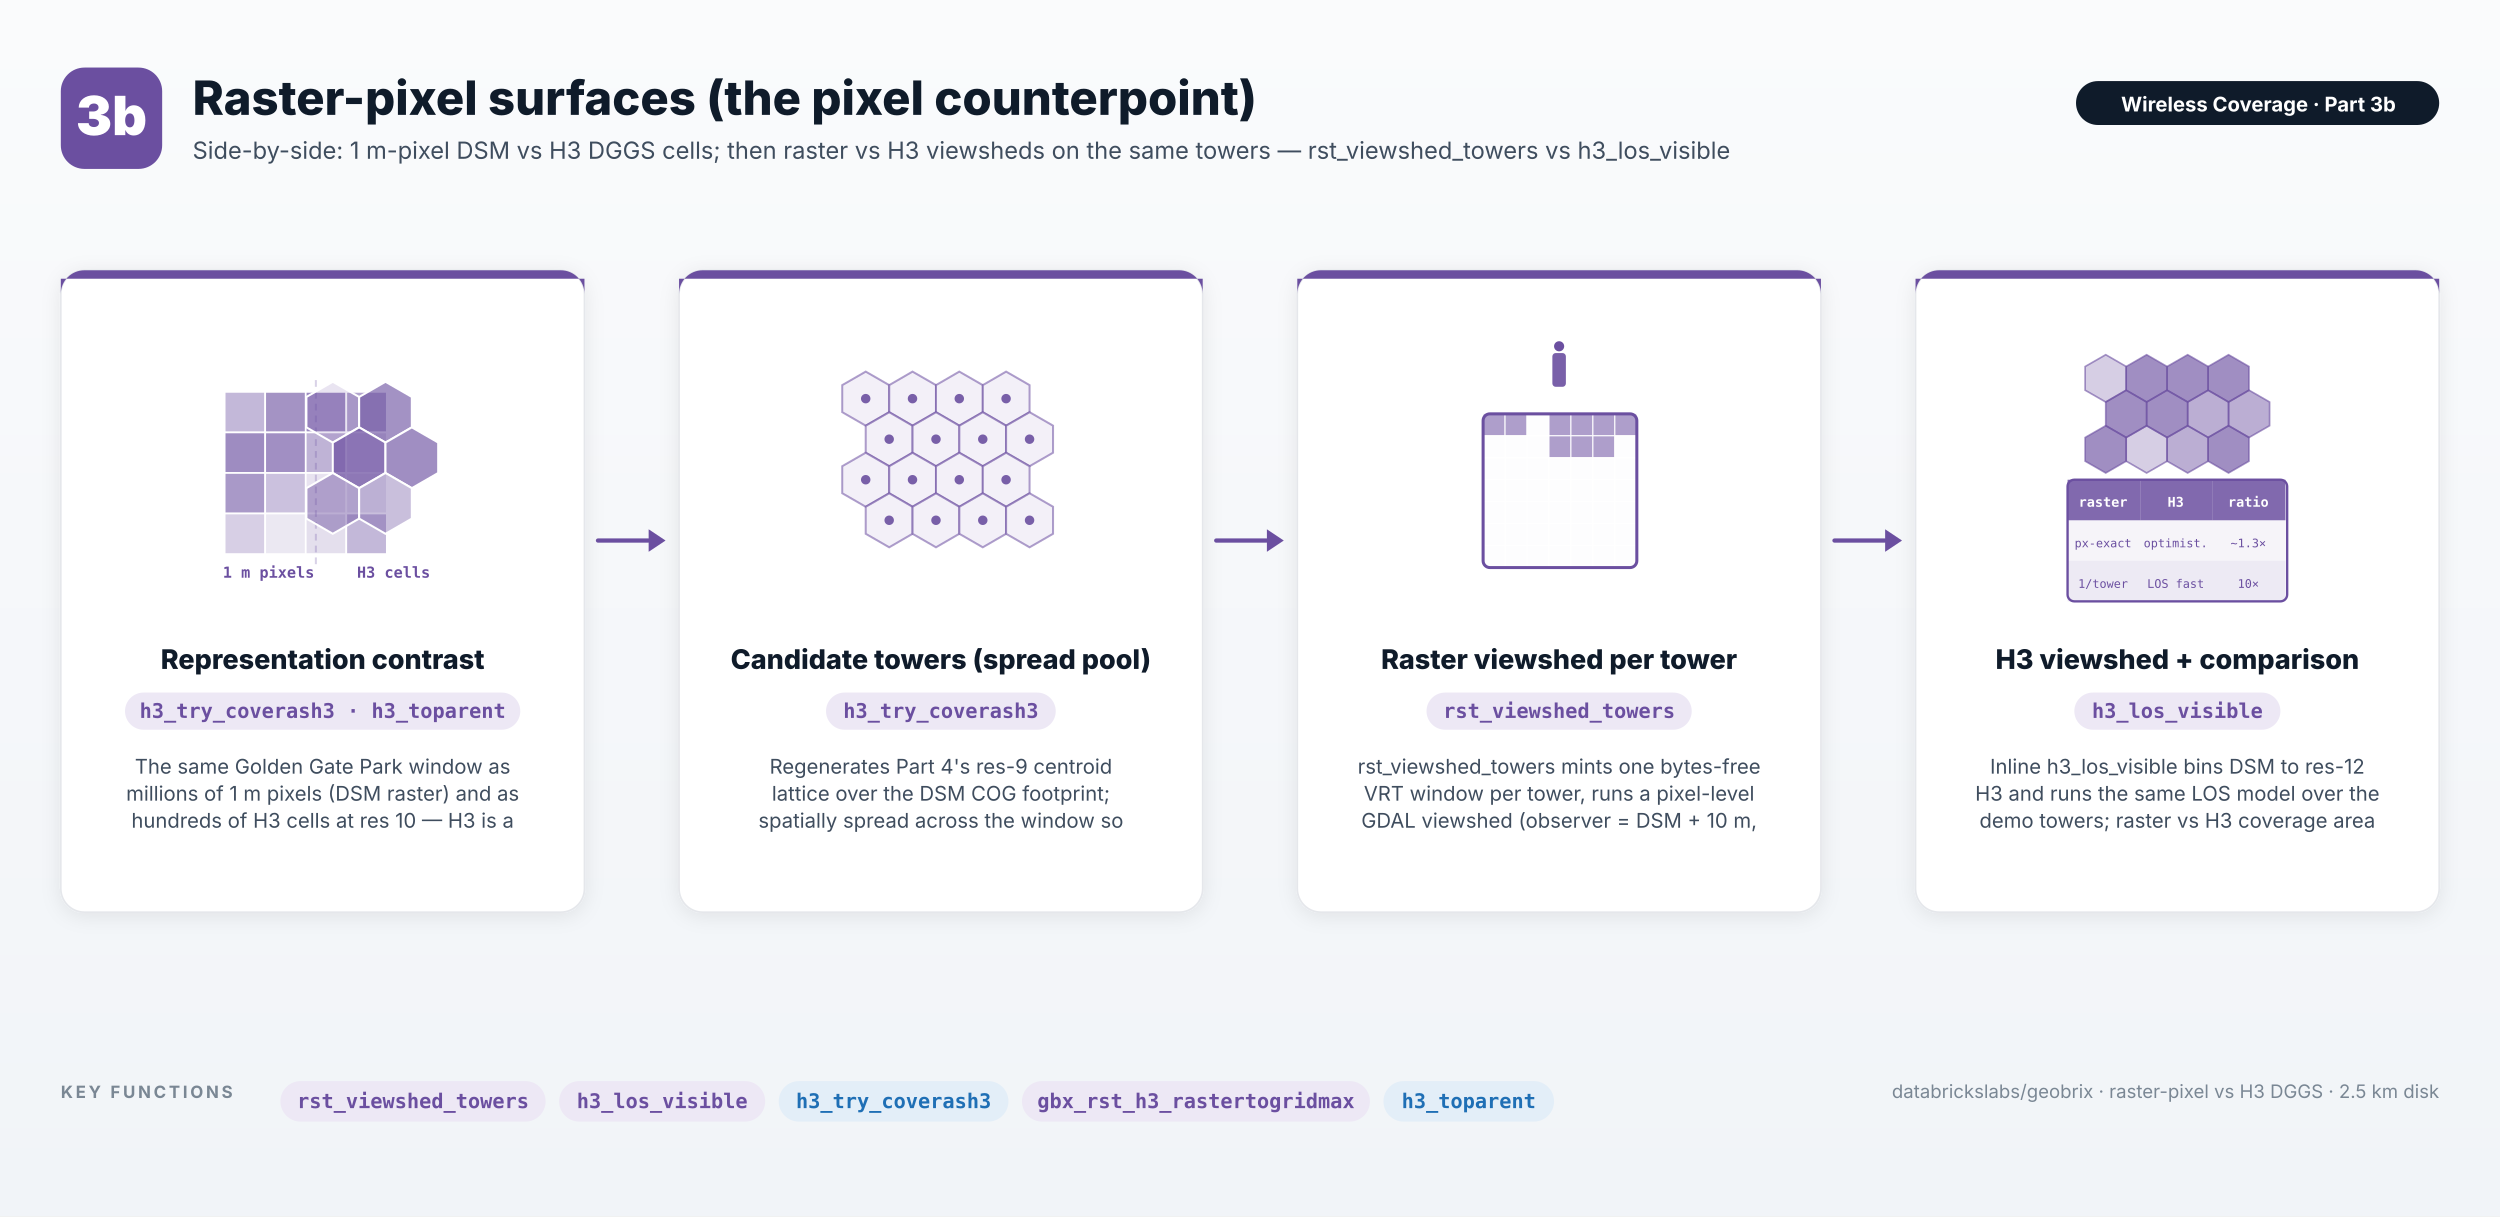
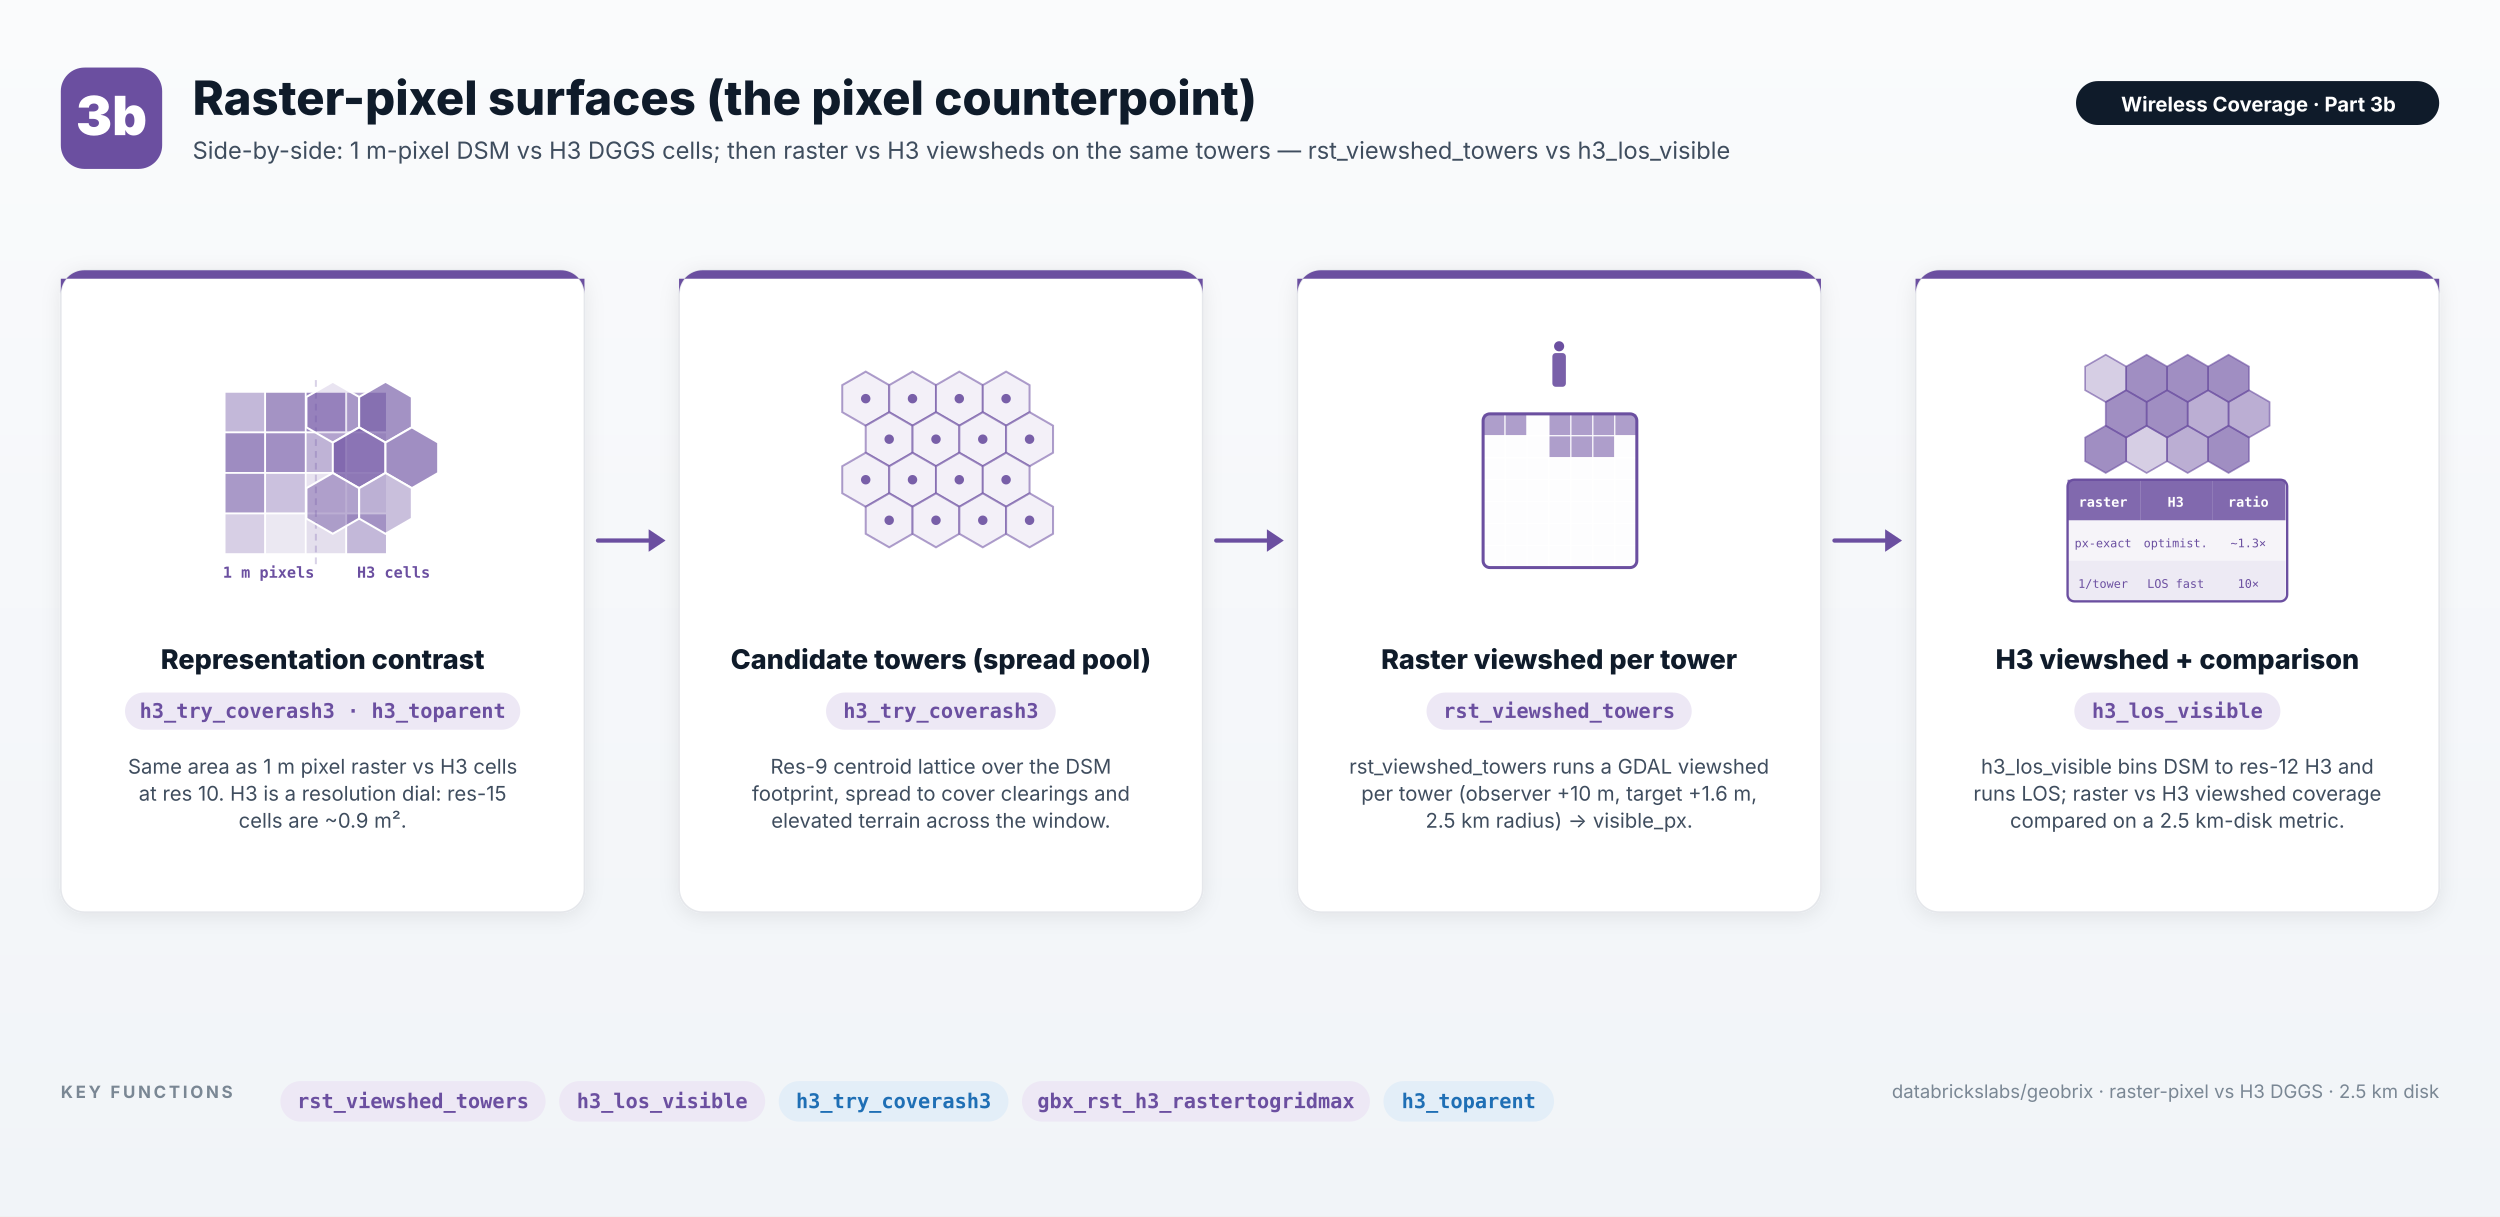
<svg xmlns="http://www.w3.org/2000/svg" viewBox="0 0 1480 720" width="1480" height="720" style="font-family: Inter,-apple-system,system-ui,sans-serif;">
  <defs>
    <filter id="card-shadow" x="-5%" y="-5%" width="110%" height="115%">
      <feDropShadow dx="0" dy="2" stdDeviation="6" flood-color="#0F1B2A" flood-opacity="0.08" />
    </filter>
    <linearGradient id="bg" x1="0" y1="0" x2="0" y2="1">
      <stop offset="0" stop-color="#FAFBFC" />
      <stop offset="1" stop-color="#F1F4F8" />
    </linearGradient>
  </defs>
  <rect x="0" y="0" width="1480" height="720" fill="url(#bg)" />
  <rect x="36" y="40" rx="14" ry="14" width="60" height="60" fill="#6B4FA0" />
  <text x="66" y="80" text-anchor="middle" font-family="Inter,-apple-system,system-ui,sans-serif" font-size="32" font-weight="900" fill="#FFFFFF">3b</text>
  <text x="114" y="68" font-family="Inter, -apple-system, system-ui, sans-serif" font-size="28" font-weight="800" fill="#0F1B2A" text-anchor="start">Raster-pixel surfaces (the pixel counterpoint)</text>
  <text x="114" y="94" font-family="Inter, -apple-system, system-ui, sans-serif" font-size="14" font-weight="400" fill="#3F4D5E" text-anchor="start">Side-by-side: 1 m-pixel DSM vs H3 DGGS cells; then raster vs H3 viewsheds on the same towers — rst_viewshed_towers vs h3_los_visible</text>
  <rect x="1229" y="48" rx="13" ry="13" width="215" height="26" fill="#0F1B2A" />
  <text x="1337" y="66" text-anchor="middle" font-family="Inter,-apple-system,system-ui,sans-serif" font-size="12" font-weight="700" fill="#FFFFFF">Wireless Coverage  ·  Part 3b</text>
  <rect x="36" y="160" rx="14" ry="14" width="310" height="380" fill="#FFFFFF" stroke="#E5E7EB" stroke-width="1" filter="url(#card-shadow)" />
  <path d="M 36 174 A 14 14 0 0 1 50 160 H 332 A 14 14 0 0 1 346 174 V 165 H 36 Z" fill="#6B4FA0" />
  <rect x="133.0" y="232" width="24" height="24" fill="#6B4FA0" fill-opacity="0.40" stroke="white" stroke-width="1" />
  <rect x="157.0" y="232" width="24" height="24" fill="#6B4FA0" fill-opacity="0.61" stroke="white" stroke-width="1" />
  <rect x="181.0" y="232" width="24" height="24" fill="#6B4FA0" fill-opacity="0.66" stroke="white" stroke-width="1" />
  <rect x="205.0" y="232" width="24" height="24" fill="#6B4FA0" fill-opacity="0.51" stroke="white" stroke-width="1" />
  <rect x="133.0" y="256" width="24" height="24" fill="#6B4FA0" fill-opacity="0.65" stroke="white" stroke-width="1" />
  <rect x="157.0" y="256" width="24" height="24" fill="#6B4FA0" fill-opacity="0.63" stroke="white" stroke-width="1" />
  <rect x="181.0" y="256" width="24" height="24" fill="#6B4FA0" fill-opacity="0.43" stroke="white" stroke-width="1" />
  <rect x="205.0" y="256" width="24" height="24" fill="#6B4FA0" fill-opacity="0.21" stroke="white" stroke-width="1" />
  <rect x="133.0" y="280" width="24" height="24" fill="#6B4FA0" fill-opacity="0.58" stroke="white" stroke-width="1" />
  <rect x="157.0" y="280" width="24" height="24" fill="#6B4FA0" fill-opacity="0.35" stroke="white" stroke-width="1" />
  <rect x="181.0" y="280" width="24" height="24" fill="#6B4FA0" fill-opacity="0.16" stroke="white" stroke-width="1" />
  <rect x="205.0" y="280" width="24" height="24" fill="#6B4FA0" fill-opacity="0.14" stroke="white" stroke-width="1" />
  <rect x="133.0" y="304" width="24" height="24" fill="#6B4FA0" fill-opacity="0.27" stroke="white" stroke-width="1" />
  <rect x="157.0" y="304" width="24" height="24" fill="#6B4FA0" fill-opacity="0.13" stroke="white" stroke-width="1" />
  <rect x="181.0" y="304" width="24" height="24" fill="#6B4FA0" fill-opacity="0.18" stroke="white" stroke-width="1" />
  <rect x="205.0" y="304" width="24" height="24" fill="#6B4FA0" fill-opacity="0.40" stroke="white" stroke-width="1" />
  <text x="159.0" y="342" text-anchor="middle" font-family="ui-monospace,Menlo,monospace" font-size="9" font-weight="700" fill="#6B4FA0">1 m pixels</text>
  <line x1="187.0" y1="225" x2="187.0" y2="335" stroke="#6B4FA0" stroke-opacity="0.25" stroke-width="1.2" stroke-dasharray="4 3" />
  <polygon points="197.0,226.0 212.6,235.0 212.6,253.0 197.0,262.0 181.4,253.0 181.4,235.0" fill="#6B4FA0" fill-opacity="0.15" stroke="white" stroke-width="1.2" />
  <polygon points="228.2,226.0 243.8,235.0 243.8,253.0 228.2,262.0 212.6,253.0 212.6,235.0" fill="#6B4FA0" fill-opacity="0.62" stroke="white" stroke-width="1.2" />
  <polygon points="212.6,253.0 228.2,262.0 228.2,280.0 212.6,289.0 197.0,280.0 197.0,262.0" fill="#6B4FA0" fill-opacity="0.73" stroke="white" stroke-width="1.2" />
  <polygon points="243.8,253.0 259.4,262.0 259.4,280.0 243.8,289.0 228.2,280.0 228.2,262.0" fill="#6B4FA0" fill-opacity="0.64" stroke="white" stroke-width="1.2" />
  <polygon points="197.0,280.0 212.6,289.0 212.6,307.0 197.0,316.0 181.4,307.0 181.4,289.0" fill="#6B4FA0" fill-opacity="0.46" stroke="white" stroke-width="1.2" />
  <polygon points="228.2,280.0 243.8,289.0 243.8,307.0 228.2,316.0 212.6,307.0 212.6,289.0" fill="#6B4FA0" fill-opacity="0.36" stroke="white" stroke-width="1.2" />
  <text x="233.0" y="342" text-anchor="middle" font-family="ui-monospace,Menlo,monospace" font-size="9" font-weight="700" fill="#6B4FA0">H3 cells</text>
  <text x="191.0" y="396" font-family="Inter, -apple-system, system-ui, sans-serif" font-size="16" font-weight="800" fill="#0F1B2A" text-anchor="middle">Representation contrast</text>
  <g transform="translate(74.0, 410)">
    <rect x="0" y="0" rx="11" ry="11" width="234" height="22" fill="#EDE8F5" />
    <text x="117.0" y="15.0" text-anchor="middle" font-family="ui-monospace, SFMono-Regular, Menlo, Consolas, monospace" font-size="12" font-weight="700" fill="#6B4FA0">h3_try_coverash3 · h3_toparent</text>
  </g>
-   <text x="191.0" y="458" text-anchor="middle" font-family="Inter, sans-serif" font-size="12" fill="#3F4D5E">The same Golden Gate Park window as</text>
-   <text x="191.0" y="474" text-anchor="middle" font-family="Inter, sans-serif" font-size="12" fill="#3F4D5E">millions of 1 m pixels (DSM raster) and as</text>
-   <text x="191.0" y="490" text-anchor="middle" font-family="Inter, sans-serif" font-size="12" fill="#3F4D5E">hundreds of H3 cells at res 10 — H3 is a</text>
+   <text x="191.0" y="458" text-anchor="middle" font-family="Inter, sans-serif" font-size="12" fill="#3F4D5E">Same area as 1 m pixel raster vs H3 cells</text>
+   <text x="191.0" y="474" text-anchor="middle" font-family="Inter, sans-serif" font-size="12" fill="#3F4D5E">at res 10. H3 is a resolution dial: res-15</text>
+   <text x="191.0" y="490" text-anchor="middle" font-family="Inter, sans-serif" font-size="12" fill="#3F4D5E">cells are ~0.9 m².</text>
  <line x1="354" y1="320.0" x2="384" y2="320.0" stroke="#6B4FA0" stroke-width="2.5" stroke-linecap="round" />
  <polygon points="394,320.0 384,313.333 384,326.667" fill="#6B4FA0" />
  <rect x="402" y="160" rx="14" ry="14" width="310" height="380" fill="#FFFFFF" stroke="#E5E7EB" stroke-width="1" filter="url(#card-shadow)" />
  <path d="M 402 174 A 14 14 0 0 1 416 160 H 698 A 14 14 0 0 1 712 174 V 165 H 402 Z" fill="#6B4FA0" />
  <polygon points="512.5,220.0 526.4,228.0 526.4,244.0 512.5,252.0 498.6,244.0 498.6,228.0" fill="#EDE8F5" fill-opacity="0.65" stroke="#6B4FA0" stroke-width="1.2" stroke-opacity="0.55" />
  <circle cx="512.5" cy="236.0" r="2.8" fill="#6B4FA0" fill-opacity="0.9" />
  <polygon points="540.2,220.0 554.1,228.0 554.1,244.0 540.2,252.0 526.4,244.0 526.4,228.0" fill="#EDE8F5" fill-opacity="0.65" stroke="#6B4FA0" stroke-width="1.2" stroke-opacity="0.55" />
  <circle cx="540.2" cy="236.0" r="2.8" fill="#6B4FA0" fill-opacity="0.9" />
  <polygon points="567.9,220.0 581.8,228.0 581.8,244.0 567.9,252.0 554.1,244.0 554.1,228.0" fill="#EDE8F5" fill-opacity="0.65" stroke="#6B4FA0" stroke-width="1.2" stroke-opacity="0.55" />
  <circle cx="567.9" cy="236.0" r="2.8" fill="#6B4FA0" fill-opacity="0.9" />
  <polygon points="595.6,220.0 609.5,228.0 609.5,244.0 595.6,252.0 581.8,244.0 581.8,228.0" fill="#EDE8F5" fill-opacity="0.65" stroke="#6B4FA0" stroke-width="1.2" stroke-opacity="0.55" />
  <circle cx="595.6" cy="236.0" r="2.8" fill="#6B4FA0" fill-opacity="0.9" />
  <polygon points="526.4,244.0 540.2,252.0 540.2,268.0 526.4,276.0 512.5,268.0 512.5,252.0" fill="#EDE8F5" fill-opacity="0.65" stroke="#6B4FA0" stroke-width="1.2" stroke-opacity="0.55" />
  <circle cx="526.4" cy="260.0" r="2.8" fill="#6B4FA0" fill-opacity="0.9" />
  <polygon points="554.1,244.0 567.9,252.0 567.9,268.0 554.1,276.0 540.2,268.0 540.2,252.0" fill="#EDE8F5" fill-opacity="0.65" stroke="#6B4FA0" stroke-width="1.2" stroke-opacity="0.55" />
  <circle cx="554.1" cy="260.0" r="2.8" fill="#6B4FA0" fill-opacity="0.9" />
  <polygon points="581.8,244.0 595.6,252.0 595.6,268.0 581.8,276.0 567.9,268.0 567.9,252.0" fill="#EDE8F5" fill-opacity="0.65" stroke="#6B4FA0" stroke-width="1.2" stroke-opacity="0.55" />
  <circle cx="581.8" cy="260.0" r="2.8" fill="#6B4FA0" fill-opacity="0.9" />
  <polygon points="609.5,244.0 623.4,252.0 623.4,268.0 609.5,276.0 595.6,268.0 595.6,252.0" fill="#EDE8F5" fill-opacity="0.65" stroke="#6B4FA0" stroke-width="1.2" stroke-opacity="0.55" />
  <circle cx="609.5" cy="260.0" r="2.8" fill="#6B4FA0" fill-opacity="0.9" />
  <polygon points="512.5,268.0 526.4,276.0 526.4,292.0 512.5,300.0 498.6,292.0 498.6,276.0" fill="#EDE8F5" fill-opacity="0.65" stroke="#6B4FA0" stroke-width="1.2" stroke-opacity="0.55" />
  <circle cx="512.5" cy="284.0" r="2.8" fill="#6B4FA0" fill-opacity="0.9" />
  <polygon points="540.2,268.0 554.1,276.0 554.1,292.0 540.2,300.0 526.4,292.0 526.4,276.0" fill="#EDE8F5" fill-opacity="0.65" stroke="#6B4FA0" stroke-width="1.2" stroke-opacity="0.55" />
  <circle cx="540.2" cy="284.0" r="2.8" fill="#6B4FA0" fill-opacity="0.9" />
  <polygon points="567.9,268.0 581.8,276.0 581.8,292.0 567.9,300.0 554.1,292.0 554.1,276.0" fill="#EDE8F5" fill-opacity="0.65" stroke="#6B4FA0" stroke-width="1.2" stroke-opacity="0.55" />
  <circle cx="567.9" cy="284.0" r="2.8" fill="#6B4FA0" fill-opacity="0.9" />
  <polygon points="595.6,268.0 609.5,276.0 609.5,292.0 595.6,300.0 581.8,292.0 581.8,276.0" fill="#EDE8F5" fill-opacity="0.65" stroke="#6B4FA0" stroke-width="1.2" stroke-opacity="0.55" />
  <circle cx="595.6" cy="284.0" r="2.8" fill="#6B4FA0" fill-opacity="0.9" />
  <polygon points="526.4,292.0 540.2,300.0 540.2,316.0 526.4,324.0 512.5,316.0 512.5,300.0" fill="#EDE8F5" fill-opacity="0.65" stroke="#6B4FA0" stroke-width="1.2" stroke-opacity="0.55" />
  <circle cx="526.4" cy="308.0" r="2.8" fill="#6B4FA0" fill-opacity="0.9" />
  <polygon points="554.1,292.0 567.9,300.0 567.9,316.0 554.1,324.0 540.2,316.0 540.2,300.0" fill="#EDE8F5" fill-opacity="0.65" stroke="#6B4FA0" stroke-width="1.2" stroke-opacity="0.55" />
  <circle cx="554.1" cy="308.0" r="2.8" fill="#6B4FA0" fill-opacity="0.9" />
  <polygon points="581.8,292.0 595.6,300.0 595.6,316.0 581.8,324.0 567.9,316.0 567.9,300.0" fill="#EDE8F5" fill-opacity="0.65" stroke="#6B4FA0" stroke-width="1.2" stroke-opacity="0.55" />
  <circle cx="581.8" cy="308.0" r="2.8" fill="#6B4FA0" fill-opacity="0.9" />
  <polygon points="609.5,292.0 623.4,300.0 623.4,316.0 609.5,324.0 595.6,316.0 595.6,300.0" fill="#EDE8F5" fill-opacity="0.65" stroke="#6B4FA0" stroke-width="1.2" stroke-opacity="0.55" />
  <circle cx="609.5" cy="308.0" r="2.8" fill="#6B4FA0" fill-opacity="0.9" />
  <text x="557.0" y="396" font-family="Inter, -apple-system, system-ui, sans-serif" font-size="16" font-weight="800" fill="#0F1B2A" text-anchor="middle">Candidate towers (spread pool)</text>
  <g transform="translate(489.0, 410)">
    <rect x="0" y="0" rx="11" ry="11" width="136" height="22" fill="#EDE8F5" />
    <text x="68.0" y="15.0" text-anchor="middle" font-family="ui-monospace, SFMono-Regular, Menlo, Consolas, monospace" font-size="12" font-weight="700" fill="#6B4FA0">h3_try_coverash3</text>
  </g>
-   <text x="557.0" y="458" text-anchor="middle" font-family="Inter, sans-serif" font-size="12" fill="#3F4D5E">Regenerates Part 4's res-9 centroid</text>
-   <text x="557.0" y="474" text-anchor="middle" font-family="Inter, sans-serif" font-size="12" fill="#3F4D5E">lattice over the DSM COG footprint;</text>
-   <text x="557.0" y="490" text-anchor="middle" font-family="Inter, sans-serif" font-size="12" fill="#3F4D5E">spatially spread across the window so</text>
+   <text x="557.0" y="458" text-anchor="middle" font-family="Inter, sans-serif" font-size="12" fill="#3F4D5E">Res-9 centroid lattice over the DSM</text>
+   <text x="557.0" y="474" text-anchor="middle" font-family="Inter, sans-serif" font-size="12" fill="#3F4D5E">footprint, spread to cover clearings and</text>
+   <text x="557.0" y="490" text-anchor="middle" font-family="Inter, sans-serif" font-size="12" fill="#3F4D5E">elevated terrain across the window.</text>
  <line x1="720" y1="320.0" x2="750" y2="320.0" stroke="#6B4FA0" stroke-width="2.5" stroke-linecap="round" />
  <polygon points="760,320.0 750,313.333 750,326.667" fill="#6B4FA0" />
  <rect x="768" y="160" rx="14" ry="14" width="310" height="380" fill="#FFFFFF" stroke="#E5E7EB" stroke-width="1" filter="url(#card-shadow)" />
  <path d="M 768 174 A 14 14 0 0 1 782 160 H 1064 A 14 14 0 0 1 1078 174 V 165 H 768 Z" fill="#6B4FA0" />
  <rect x="878.0" y="245" width="13" height="13" fill="#6B4FA0" fill-opacity="0.55" stroke="white" stroke-width="0.6" />
  <rect x="891.0" y="245" width="13" height="13" fill="#6B4FA0" fill-opacity="0.55" stroke="white" stroke-width="0.6" />
  <rect x="904.0" y="245" width="13" height="13" fill="#EDE8F5" fill-opacity="0.10" stroke="white" stroke-width="0.6" />
  <rect x="917.0" y="245" width="13" height="13" fill="#6B4FA0" fill-opacity="0.55" stroke="white" stroke-width="0.6" />
  <rect x="930.0" y="245" width="13" height="13" fill="#6B4FA0" fill-opacity="0.55" stroke="white" stroke-width="0.6" />
  <rect x="943.0" y="245" width="13" height="13" fill="#6B4FA0" fill-opacity="0.55" stroke="white" stroke-width="0.6" />
  <rect x="956.0" y="245" width="13" height="13" fill="#6B4FA0" fill-opacity="0.55" stroke="white" stroke-width="0.6" />
  <rect x="878.0" y="258" width="13" height="13" fill="#EDE8F5" fill-opacity="0.10" stroke="white" stroke-width="0.6" />
  <rect x="891.0" y="258" width="13" height="13" fill="#EDE8F5" fill-opacity="0.10" stroke="white" stroke-width="0.6" />
  <rect x="904.0" y="258" width="13" height="13" fill="#EDE8F5" fill-opacity="0.10" stroke="white" stroke-width="0.6" />
  <rect x="917.0" y="258" width="13" height="13" fill="#6B4FA0" fill-opacity="0.55" stroke="white" stroke-width="0.6" />
  <rect x="930.0" y="258" width="13" height="13" fill="#6B4FA0" fill-opacity="0.55" stroke="white" stroke-width="0.6" />
  <rect x="943.0" y="258" width="13" height="13" fill="#6B4FA0" fill-opacity="0.55" stroke="white" stroke-width="0.6" />
  <rect x="956.0" y="258" width="13" height="13" fill="#EDE8F5" fill-opacity="0.10" stroke="white" stroke-width="0.6" />
  <rect x="878.0" y="271" width="13" height="13" fill="#EDE8F5" fill-opacity="0.10" stroke="white" stroke-width="0.6" />
  <rect x="891.0" y="271" width="13" height="13" fill="#EDE8F5" fill-opacity="0.10" stroke="white" stroke-width="0.6" />
  <rect x="904.0" y="271" width="13" height="13" fill="#EDE8F5" fill-opacity="0.10" stroke="white" stroke-width="0.6" />
  <rect x="917.0" y="271" width="13" height="13" fill="#EDE8F5" fill-opacity="0.10" stroke="white" stroke-width="0.6" />
  <rect x="930.0" y="271" width="13" height="13" fill="#EDE8F5" fill-opacity="0.10" stroke="white" stroke-width="0.6" />
  <rect x="943.0" y="271" width="13" height="13" fill="#EDE8F5" fill-opacity="0.10" stroke="white" stroke-width="0.6" />
  <rect x="956.0" y="271" width="13" height="13" fill="#EDE8F5" fill-opacity="0.10" stroke="white" stroke-width="0.6" />
  <rect x="878.0" y="284" width="13" height="13" fill="#EDE8F5" fill-opacity="0.10" stroke="white" stroke-width="0.6" />
  <rect x="891.0" y="284" width="13" height="13" fill="#EDE8F5" fill-opacity="0.10" stroke="white" stroke-width="0.6" />
  <rect x="904.0" y="284" width="13" height="13" fill="#EDE8F5" fill-opacity="0.10" stroke="white" stroke-width="0.6" />
  <rect x="917.0" y="284" width="13" height="13" fill="#EDE8F5" fill-opacity="0.10" stroke="white" stroke-width="0.6" />
  <rect x="930.0" y="284" width="13" height="13" fill="#EDE8F5" fill-opacity="0.10" stroke="white" stroke-width="0.6" />
  <rect x="943.0" y="284" width="13" height="13" fill="#EDE8F5" fill-opacity="0.10" stroke="white" stroke-width="0.6" />
  <rect x="956.0" y="284" width="13" height="13" fill="#EDE8F5" fill-opacity="0.10" stroke="white" stroke-width="0.6" />
  <rect x="878.0" y="297" width="13" height="13" fill="#EDE8F5" fill-opacity="0.10" stroke="white" stroke-width="0.6" />
  <rect x="891.0" y="297" width="13" height="13" fill="#EDE8F5" fill-opacity="0.10" stroke="white" stroke-width="0.6" />
  <rect x="904.0" y="297" width="13" height="13" fill="#EDE8F5" fill-opacity="0.10" stroke="white" stroke-width="0.6" />
  <rect x="917.0" y="297" width="13" height="13" fill="#EDE8F5" fill-opacity="0.10" stroke="white" stroke-width="0.6" />
  <rect x="930.0" y="297" width="13" height="13" fill="#EDE8F5" fill-opacity="0.10" stroke="white" stroke-width="0.6" />
  <rect x="943.0" y="297" width="13" height="13" fill="#EDE8F5" fill-opacity="0.10" stroke="white" stroke-width="0.6" />
  <rect x="956.0" y="297" width="13" height="13" fill="#EDE8F5" fill-opacity="0.10" stroke="white" stroke-width="0.6" />
  <rect x="878.0" y="310" width="13" height="13" fill="#EDE8F5" fill-opacity="0.10" stroke="white" stroke-width="0.6" />
  <rect x="891.0" y="310" width="13" height="13" fill="#EDE8F5" fill-opacity="0.10" stroke="white" stroke-width="0.6" />
  <rect x="904.0" y="310" width="13" height="13" fill="#EDE8F5" fill-opacity="0.10" stroke="white" stroke-width="0.6" />
  <rect x="917.0" y="310" width="13" height="13" fill="#EDE8F5" fill-opacity="0.10" stroke="white" stroke-width="0.6" />
  <rect x="930.0" y="310" width="13" height="13" fill="#EDE8F5" fill-opacity="0.10" stroke="white" stroke-width="0.6" />
  <rect x="943.0" y="310" width="13" height="13" fill="#EDE8F5" fill-opacity="0.10" stroke="white" stroke-width="0.6" />
  <rect x="956.0" y="310" width="13" height="13" fill="#EDE8F5" fill-opacity="0.10" stroke="white" stroke-width="0.6" />
  <rect x="878.0" y="323" width="13" height="13" fill="#EDE8F5" fill-opacity="0.10" stroke="white" stroke-width="0.6" />
  <rect x="891.0" y="323" width="13" height="13" fill="#EDE8F5" fill-opacity="0.10" stroke="white" stroke-width="0.6" />
  <rect x="904.0" y="323" width="13" height="13" fill="#EDE8F5" fill-opacity="0.10" stroke="white" stroke-width="0.6" />
  <rect x="917.0" y="323" width="13" height="13" fill="#EDE8F5" fill-opacity="0.10" stroke="white" stroke-width="0.6" />
  <rect x="930.0" y="323" width="13" height="13" fill="#EDE8F5" fill-opacity="0.10" stroke="white" stroke-width="0.6" />
  <rect x="943.0" y="323" width="13" height="13" fill="#EDE8F5" fill-opacity="0.10" stroke="white" stroke-width="0.6" />
  <rect x="956.0" y="323" width="13" height="13" fill="#EDE8F5" fill-opacity="0.10" stroke="white" stroke-width="0.6" />
  <rect x="878.0" y="245" width="91" height="91" fill="none" stroke="#6B4FA0" stroke-width="1.8" rx="4" />
  <rect x="919.0" y="209" width="8" height="20" fill="#6B4FA0" fill-opacity="0.9" rx="2" />
  <circle cx="923.0" cy="205" r="3" fill="#6B4FA0" />
  <text x="923.0" y="396" font-family="Inter, -apple-system, system-ui, sans-serif" font-size="16" font-weight="800" fill="#0F1B2A" text-anchor="middle">Raster viewshed per tower</text>
  <g transform="translate(844.5, 410)">
    <rect x="0" y="0" rx="11" ry="11" width="157" height="22" fill="#EDE8F5" />
    <text x="78.5" y="15.0" text-anchor="middle" font-family="ui-monospace, SFMono-Regular, Menlo, Consolas, monospace" font-size="12" font-weight="700" fill="#6B4FA0">rst_viewshed_towers</text>
  </g>
-   <text x="923.0" y="458" text-anchor="middle" font-family="Inter, sans-serif" font-size="12" fill="#3F4D5E">rst_viewshed_towers mints one bytes-free</text>
-   <text x="923.0" y="474" text-anchor="middle" font-family="Inter, sans-serif" font-size="12" fill="#3F4D5E">VRT window per tower, runs a pixel-level</text>
-   <text x="923.0" y="490" text-anchor="middle" font-family="Inter, sans-serif" font-size="12" fill="#3F4D5E">GDAL viewshed (observer = DSM + 10 m,</text>
+   <text x="923.0" y="458" text-anchor="middle" font-family="Inter, sans-serif" font-size="12" fill="#3F4D5E">rst_viewshed_towers runs a GDAL viewshed</text>
+   <text x="923.0" y="474" text-anchor="middle" font-family="Inter, sans-serif" font-size="12" fill="#3F4D5E">per tower (observer +10 m, target +1.6 m,</text>
+   <text x="923.0" y="490" text-anchor="middle" font-family="Inter, sans-serif" font-size="12" fill="#3F4D5E">2.5 km radius) → visible_px.</text>
  <line x1="1086" y1="320.0" x2="1116" y2="320.0" stroke="#6B4FA0" stroke-width="2.5" stroke-linecap="round" />
  <polygon points="1126,320.0 1116,313.333 1116,326.667" fill="#6B4FA0" />
  <rect x="1134" y="160" rx="14" ry="14" width="310" height="380" fill="#FFFFFF" stroke="#E5E7EB" stroke-width="1" filter="url(#card-shadow)" />
  <path d="M 1134 174 A 14 14 0 0 1 1148 160 H 1430 A 14 14 0 0 1 1444 174 V 165 H 1134 Z" fill="#6B4FA0" />
  <polygon points="1246.6,210.0 1258.7,217.0 1258.7,231.0 1246.6,238.0 1234.4,231.0 1234.4,217.0" fill="#6B4FA0" fill-opacity="0.28" stroke="#6B4FA0" stroke-width="1.0" stroke-opacity="0.6" />
  <polygon points="1270.8,210.0 1282.9,217.0 1282.9,231.0 1270.8,238.0 1258.7,231.0 1258.7,217.0" fill="#6B4FA0" fill-opacity="0.64" stroke="#6B4FA0" stroke-width="1.0" stroke-opacity="0.6" />
  <polygon points="1295.1,210.0 1307.2,217.0 1307.2,231.0 1295.1,238.0 1282.9,231.0 1282.9,217.0" fill="#6B4FA0" fill-opacity="0.64" stroke="#6B4FA0" stroke-width="1.0" stroke-opacity="0.6" />
  <polygon points="1319.3,210.0 1331.4,217.0 1331.4,231.0 1319.3,238.0 1307.2,231.0 1307.2,217.0" fill="#6B4FA0" fill-opacity="0.64" stroke="#6B4FA0" stroke-width="1.0" stroke-opacity="0.6" />
  <polygon points="1258.7,231.0 1270.8,238.0 1270.8,252.0 1258.7,259.0 1246.6,252.0 1246.6,238.0" fill="#6B4FA0" fill-opacity="0.64" stroke="#6B4FA0" stroke-width="1.0" stroke-opacity="0.6" />
  <polygon points="1282.9,231.0 1295.1,238.0 1295.1,252.0 1282.9,259.0 1270.8,252.0 1270.8,238.0" fill="#6B4FA0" fill-opacity="0.64" stroke="#6B4FA0" stroke-width="1.0" stroke-opacity="0.6" />
  <polygon points="1307.2,231.0 1319.3,238.0 1319.3,252.0 1307.2,259.0 1295.1,252.0 1295.1,238.0" fill="#6B4FA0" fill-opacity="0.46" stroke="#6B4FA0" stroke-width="1.0" stroke-opacity="0.6" />
  <polygon points="1331.4,231.0 1343.6,238.0 1343.6,252.0 1331.4,259.0 1319.3,252.0 1319.3,238.0" fill="#6B4FA0" fill-opacity="0.46" stroke="#6B4FA0" stroke-width="1.0" stroke-opacity="0.6" />
  <polygon points="1246.6,252.0 1258.7,259.0 1258.7,273.0 1246.6,280.0 1234.4,273.0 1234.4,259.0" fill="#6B4FA0" fill-opacity="0.64" stroke="#6B4FA0" stroke-width="1.0" stroke-opacity="0.6" />
  <polygon points="1270.8,252.0 1282.9,259.0 1282.9,273.0 1270.8,280.0 1258.7,273.0 1258.7,259.0" fill="#6B4FA0" fill-opacity="0.28" stroke="#6B4FA0" stroke-width="1.0" stroke-opacity="0.6" />
  <polygon points="1295.1,252.0 1307.2,259.0 1307.2,273.0 1295.1,280.0 1282.9,273.0 1282.9,259.0" fill="#6B4FA0" fill-opacity="0.46" stroke="#6B4FA0" stroke-width="1.0" stroke-opacity="0.6" />
  <polygon points="1319.3,252.0 1331.4,259.0 1331.4,273.0 1319.3,280.0 1307.2,273.0 1307.2,259.0" fill="#6B4FA0" fill-opacity="0.64" stroke="#6B4FA0" stroke-width="1.0" stroke-opacity="0.6" />
  <rect x="1224.0" y="284" width="43" height="24" fill="#6B4FA0" fill-opacity="0.85" />
  <text x="1245.0" y="300" text-anchor="middle" font-family="ui-monospace,Menlo,monospace" font-size="8" font-weight="800" fill="white">raster</text>
  <rect x="1267.0" y="284" width="43" height="24" fill="#6B4FA0" fill-opacity="0.85" />
  <text x="1288.0" y="300" text-anchor="middle" font-family="ui-monospace,Menlo,monospace" font-size="8" font-weight="800" fill="white">H3</text>
  <rect x="1310.0" y="284" width="43" height="24" fill="#6B4FA0" fill-opacity="0.85" />
  <text x="1331.0" y="300" text-anchor="middle" font-family="ui-monospace,Menlo,monospace" font-size="8" font-weight="800" fill="white">ratio</text>
  <rect x="1224.0" y="308" width="43" height="24" fill="#6B4FA0" fill-opacity="0.06" />
  <text x="1245.0" y="324" text-anchor="middle" font-family="ui-monospace,Menlo,monospace" font-size="7" fill="#6B4FA0">px-exact</text>
  <rect x="1267.0" y="308" width="43" height="24" fill="#6B4FA0" fill-opacity="0.06" />
  <text x="1288.0" y="324" text-anchor="middle" font-family="ui-monospace,Menlo,monospace" font-size="7" fill="#6B4FA0">optimist.</text>
  <rect x="1310.0" y="308" width="43" height="24" fill="#6B4FA0" fill-opacity="0.06" />
  <text x="1331.0" y="324" text-anchor="middle" font-family="ui-monospace,Menlo,monospace" font-size="7" fill="#6B4FA0">~1.3×</text>
  <rect x="1224.0" y="332" width="43" height="24" fill="#6B4FA0" fill-opacity="0.12" />
  <text x="1245.0" y="348" text-anchor="middle" font-family="ui-monospace,Menlo,monospace" font-size="7" fill="#6B4FA0">1/tower</text>
  <rect x="1267.0" y="332" width="43" height="24" fill="#6B4FA0" fill-opacity="0.12" />
  <text x="1288.0" y="348" text-anchor="middle" font-family="ui-monospace,Menlo,monospace" font-size="7" fill="#6B4FA0">LOS fast</text>
  <rect x="1310.0" y="332" width="43" height="24" fill="#6B4FA0" fill-opacity="0.12" />
  <text x="1331.0" y="348" text-anchor="middle" font-family="ui-monospace,Menlo,monospace" font-size="7" fill="#6B4FA0">10×</text>
  <rect x="1224.0" y="284" width="130" height="72" fill="none" stroke="#6B4FA0" stroke-width="1.4" rx="4" />
  <text x="1289.0" y="396" font-family="Inter, -apple-system, system-ui, sans-serif" font-size="16" font-weight="800" fill="#0F1B2A" text-anchor="middle">H3 viewshed + comparison</text>
  <g transform="translate(1228.0, 410)">
    <rect x="0" y="0" rx="11" ry="11" width="122" height="22" fill="#EDE8F5" />
    <text x="61.0" y="15.0" text-anchor="middle" font-family="ui-monospace, SFMono-Regular, Menlo, Consolas, monospace" font-size="12" font-weight="700" fill="#6B4FA0">h3_los_visible</text>
  </g>
-   <text x="1289.0" y="458" text-anchor="middle" font-family="Inter, sans-serif" font-size="12" fill="#3F4D5E">Inline h3_los_visible bins DSM to res-12</text>
-   <text x="1289.0" y="474" text-anchor="middle" font-family="Inter, sans-serif" font-size="12" fill="#3F4D5E">H3 and runs the same LOS model over the</text>
-   <text x="1289.0" y="490" text-anchor="middle" font-family="Inter, sans-serif" font-size="12" fill="#3F4D5E">demo towers; raster vs H3 coverage area</text>
+   <text x="1289.0" y="458" text-anchor="middle" font-family="Inter, sans-serif" font-size="12" fill="#3F4D5E">h3_los_visible bins DSM to res-12 H3 and</text>
+   <text x="1289.0" y="474" text-anchor="middle" font-family="Inter, sans-serif" font-size="12" fill="#3F4D5E">runs LOS; raster vs H3 viewshed coverage</text>
+   <text x="1289.0" y="490" text-anchor="middle" font-family="Inter, sans-serif" font-size="12" fill="#3F4D5E">compared on a 2.5 km-disk metric.</text>
  <text x="36" y="650" font-family="Inter, -apple-system, system-ui, sans-serif" font-size="10" font-weight="700" fill="#7A8794" text-anchor="start" letter-spacing="1.6">KEY FUNCTIONS</text>
  <rect x="166" y="640" rx="12" ry="12" width="157" height="24" fill="#EDE8F5" />
  <text x="244.5" y="656.0" text-anchor="middle" font-family="ui-monospace, SFMono-Regular, Menlo, Consolas, monospace" font-size="12" font-weight="700" fill="#6B4FA0">rst_viewshed_towers</text>
  <rect x="331" y="640" rx="12" ry="12" width="122" height="24" fill="#EDE8F5" />
  <text x="392.0" y="656.0" text-anchor="middle" font-family="ui-monospace, SFMono-Regular, Menlo, Consolas, monospace" font-size="12" font-weight="700" fill="#6B4FA0">h3_los_visible</text>
  <rect x="461" y="640" rx="12" ry="12" width="136" height="24" fill="#E3EEF8" />
  <text x="529.0" y="656.0" text-anchor="middle" font-family="ui-monospace, SFMono-Regular, Menlo, Consolas, monospace" font-size="12" font-weight="700" fill="#1F6FB5">h3_try_coverash3</text>
  <rect x="605" y="640" rx="12" ry="12" width="206" height="24" fill="#EDE8F5" />
  <text x="708.0" y="656.0" text-anchor="middle" font-family="ui-monospace, SFMono-Regular, Menlo, Consolas, monospace" font-size="12" font-weight="700" fill="#6B4FA0">gbx_rst_h3_rastertogridmax</text>
  <rect x="819" y="640" rx="12" ry="12" width="101" height="24" fill="#E3EEF8" />
  <text x="869.5" y="656.0" text-anchor="middle" font-family="ui-monospace, SFMono-Regular, Menlo, Consolas, monospace" font-size="12" font-weight="700" fill="#1F6FB5">h3_toparent</text>
  <text x="1444" y="650" font-family="Inter, -apple-system, system-ui, sans-serif" font-size="11" font-weight="400" fill="#7A8794" text-anchor="end">databrickslabs/geobrix  ·  raster-pixel vs H3 DGGS  ·  2.5 km disk</text>
</svg>
